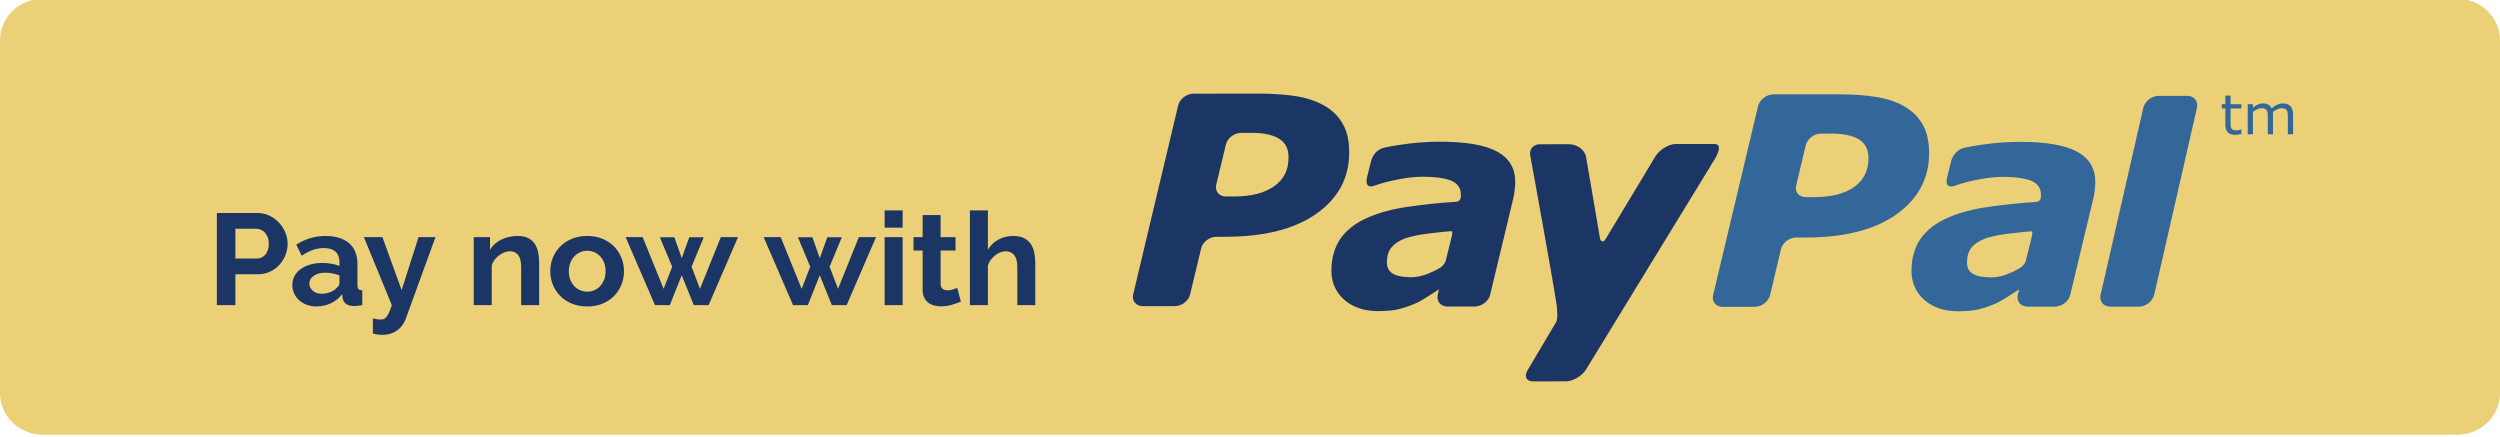
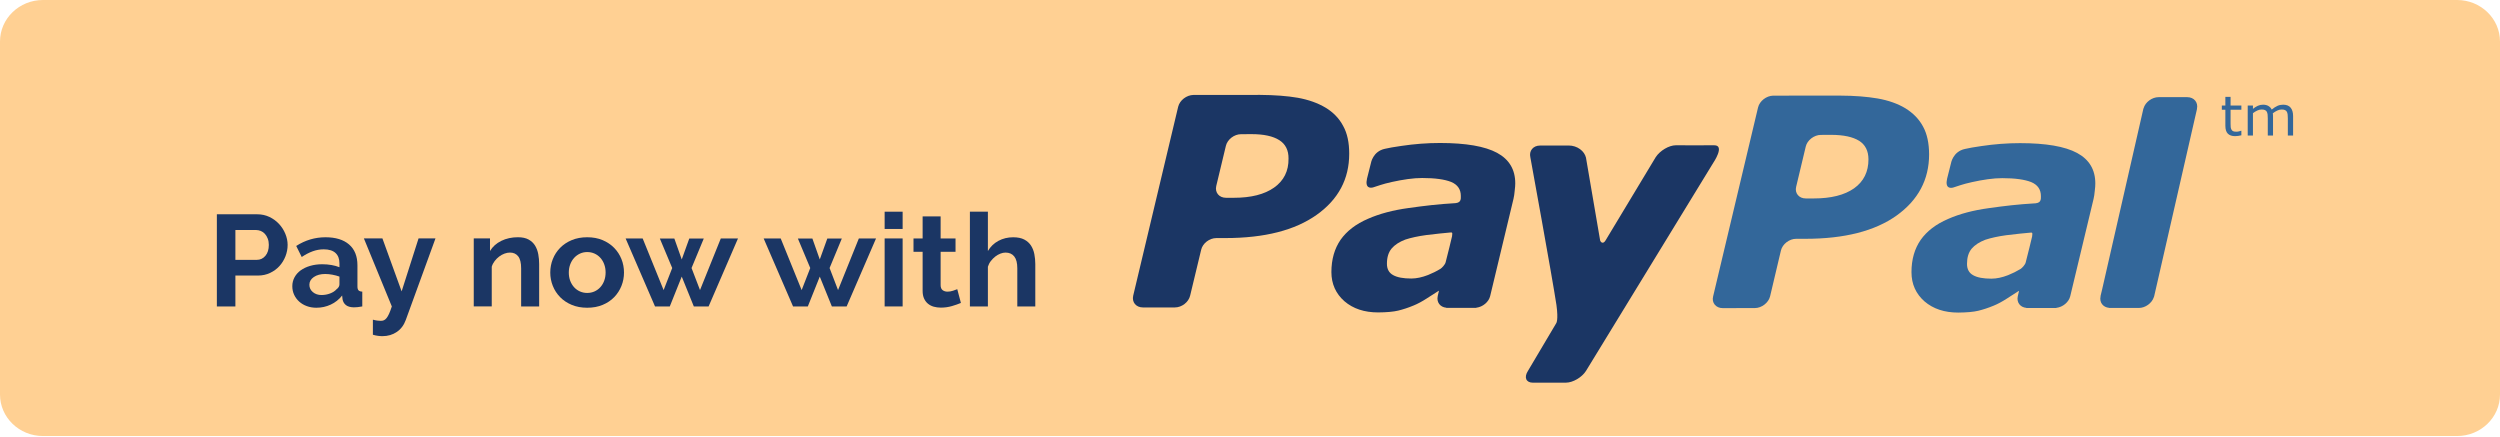
- <svg xmlns="http://www.w3.org/2000/svg" version="1.1" id="Layer_1" x="0px" y="0px" width="344px" height="60px" viewBox="-144.5 45 344 60" enable-background="new -144.5 45 344 60" xml:space="preserve">
+ <svg xmlns="http://www.w3.org/2000/svg" version="1.1" id="Layer_1" x="0px" y="0px" width="344px" height="60px" viewBox="0 0 344 60" enable-background="new 0 0 344 60" xml:space="preserve">
  <g>
-     <path fill="#ECD078" d="M199.5,99.107c0,3.155-2.646,5.714-5.912,5.714h-332.174c-3.267,0-5.914-2.559-5.914-5.714V50.536   c0-3.156,2.647-5.714,5.914-5.714h332.174c3.266,0,5.912,2.559,5.912,5.714V99.107z" />
+     <path fill="#FFD093" d="M344,54.285c0,3.154-2.646,5.713-5.912,5.713H5.914C2.647,59.998,0,57.439,0,54.285V5.714   C0,2.558,2.647,0,5.914,0h332.174C341.354,0,344,2.559,344,5.714V54.285z" />
    <g>
      <g>
-         <path fill="#1B3664" d="M-114.66,86.988V74.309h5.562c0.604,0,1.161,0.122,1.672,0.366c0.511,0.244,0.951,0.566,1.321,0.964     c0.37,0.399,0.659,0.852,0.868,1.357c0.209,0.507,0.314,1.016,0.314,1.527c0,0.536-0.099,1.057-0.296,1.563     c-0.197,0.506-0.474,0.955-0.831,1.349c-0.358,0.393-0.789,0.708-1.293,0.946c-0.505,0.238-1.06,0.357-1.663,0.357h-3.104v4.25     H-114.66z M-112.11,80.577h2.956c0.468,0,0.859-0.185,1.173-0.554s0.471-0.869,0.471-1.5c0-0.321-0.049-0.61-0.148-0.866     c-0.099-0.256-0.228-0.474-0.388-0.651c-0.161-0.179-0.348-0.313-0.563-0.402c-0.216-0.089-0.434-0.134-0.656-0.134h-2.845     V80.577z" />
-         <path fill="#1B3664" d="M-100.969,87.167c-0.468,0-0.905-0.074-1.312-0.224c-0.406-0.148-0.757-0.356-1.053-0.625     c-0.295-0.268-0.526-0.58-0.693-0.938c-0.166-0.357-0.25-0.75-0.25-1.179c0-0.44,0.102-0.848,0.305-1.223     c0.203-0.375,0.486-0.693,0.85-0.956c0.363-0.262,0.797-0.467,1.303-0.616c0.505-0.148,1.059-0.223,1.663-0.223     c0.432,0,0.853,0.035,1.266,0.106c0.413,0.072,0.779,0.173,1.1,0.304V81.06c0-0.619-0.182-1.096-0.545-1.429     c-0.363-0.333-0.903-0.5-1.617-0.5c-0.518,0-1.023,0.089-1.515,0.268c-0.493,0.179-0.998,0.44-1.515,0.786l-0.758-1.519     c1.244-0.797,2.587-1.196,4.028-1.196c1.392,0,2.473,0.33,3.242,0.991c0.77,0.661,1.155,1.616,1.155,2.866v2.911     c0,0.25,0.049,0.429,0.148,0.535c0.098,0.107,0.271,0.167,0.518,0.179v2.036c-0.234,0.048-0.453,0.08-0.656,0.099     c-0.203,0.018-0.379,0.026-0.526,0.026c-0.469-0.012-0.826-0.116-1.072-0.313c-0.247-0.196-0.4-0.461-0.462-0.795l-0.055-0.518     c-0.431,0.548-0.955,0.964-1.57,1.25C-99.608,87.024-100.267,87.167-100.969,87.167z M-100.267,85.417     c0.418,0,0.816-0.071,1.192-0.215c0.375-0.143,0.667-0.333,0.877-0.571c0.271-0.202,0.406-0.429,0.406-0.679v-1.071     c-0.295-0.107-0.616-0.193-0.96-0.259c-0.345-0.065-0.678-0.099-0.998-0.099c-0.641,0-1.165,0.141-1.571,0.42     c-0.406,0.28-0.609,0.634-0.609,1.063c0,0.405,0.16,0.741,0.48,1.009C-101.129,85.283-100.735,85.417-100.267,85.417z" />
-         <path fill="#1B3664" d="M-93.19,88.81c0.222,0.06,0.425,0.102,0.61,0.125c0.185,0.024,0.345,0.036,0.48,0.036     c0.16,0,0.302-0.027,0.425-0.08c0.124-0.054,0.243-0.152,0.361-0.295c0.117-0.143,0.233-0.343,0.351-0.599     c0.117-0.256,0.243-0.592,0.378-1.009l-3.843-9.357h2.55l2.642,7.286l2.328-7.286h2.329l-4.084,11.215     c-0.258,0.714-0.671,1.265-1.238,1.651c-0.567,0.387-1.226,0.581-1.977,0.581c-0.432,0-0.869-0.065-1.313-0.196V88.81z" />
-         <path fill="#1B3664" d="M-70.315,86.988h-2.476v-5.25c0-0.75-0.135-1.298-0.406-1.644c-0.271-0.345-0.646-0.518-1.127-0.518     c-0.247,0-0.499,0.048-0.758,0.143c-0.258,0.096-0.501,0.229-0.729,0.402s-0.434,0.378-0.619,0.616     c-0.185,0.238-0.32,0.5-0.406,0.785v5.465h-2.476v-9.357h2.236v1.731c0.357-0.595,0.875-1.059,1.552-1.393     c0.677-0.333,1.441-0.5,2.291-0.5c0.604,0,1.096,0.107,1.478,0.321c0.382,0.215,0.678,0.494,0.887,0.84     c0.209,0.345,0.354,0.738,0.435,1.179s0.12,0.887,0.12,1.339V86.988z" />
-         <path fill="#1B3664" d="M-63.701,87.167c-0.788,0-1.497-0.131-2.125-0.393c-0.628-0.262-1.162-0.616-1.598-1.063     c-0.438-0.446-0.773-0.961-1.007-1.544c-0.234-0.584-0.352-1.197-0.352-1.84c0-0.654,0.117-1.273,0.352-1.857     c0.233-0.583,0.569-1.098,1.007-1.545c0.437-0.446,0.97-0.8,1.598-1.063c0.628-0.262,1.336-0.393,2.125-0.393     c0.789,0,1.494,0.131,2.116,0.393c0.622,0.263,1.152,0.616,1.589,1.063c0.437,0.447,0.772,0.962,1.007,1.545     c0.234,0.584,0.351,1.203,0.351,1.857c0,0.643-0.117,1.256-0.351,1.84c-0.234,0.583-0.567,1.098-0.998,1.544     c-0.432,0.447-0.961,0.802-1.589,1.063C-62.205,87.036-62.913,87.167-63.701,87.167z M-66.232,82.327     c0,0.417,0.065,0.795,0.194,1.134c0.13,0.34,0.308,0.635,0.536,0.885s0.496,0.443,0.804,0.58c0.308,0.137,0.64,0.205,0.998,0.205     c0.357,0,0.69-0.068,0.998-0.205c0.308-0.137,0.575-0.33,0.804-0.58c0.228-0.25,0.407-0.548,0.536-0.894     c0.129-0.345,0.194-0.726,0.194-1.143c0-0.404-0.065-0.78-0.194-1.125c-0.129-0.346-0.308-0.644-0.536-0.894     c-0.229-0.25-0.496-0.443-0.804-0.58c-0.308-0.137-0.641-0.205-0.998-0.205c-0.357,0-0.69,0.071-0.998,0.214     c-0.308,0.144-0.576,0.34-0.804,0.59s-0.406,0.548-0.536,0.893C-66.167,81.548-66.232,81.923-66.232,82.327z" />
-         <path fill="#1B3664" d="M-45.316,77.631h2.365l-4.046,9.357h-2.033l-1.663-4.107l-1.644,4.107h-2.033l-4.046-9.357h2.347     l2.882,7.107l1.183-3.036l-1.7-4.054h1.996l1.016,2.875l1.035-2.875h1.995l-1.681,4.054l1.164,3.036L-45.316,77.631z" />
-         <path fill="#1B3664" d="M-26.322,77.631h2.365l-4.046,9.357h-2.033l-1.663-4.107l-1.644,4.107h-2.033l-4.046-9.357h2.347     l2.882,7.107l1.183-3.036l-1.7-4.054h1.996l1.016,2.875l1.035-2.875h1.996l-1.682,4.054l1.164,3.036L-26.322,77.631z" />
-         <path fill="#1B3664" d="M-22.774,76.327v-2.375h2.476v2.375H-22.774z M-22.774,86.988v-9.357h2.476v9.357H-22.774z" />
-         <path fill="#1B3664" d="M-12.28,86.506c-0.333,0.144-0.742,0.286-1.229,0.429c-0.487,0.143-0.995,0.215-1.524,0.215     c-0.345,0-0.668-0.042-0.97-0.125c-0.302-0.084-0.567-0.218-0.795-0.402s-0.409-0.422-0.545-0.714s-0.204-0.646-0.204-1.063     V79.47h-1.256v-1.839h1.256v-3.036h2.477v3.036h2.051v1.839h-2.051v4.572c0,0.333,0.092,0.568,0.277,0.705     s0.407,0.205,0.665,0.205c0.259,0,0.511-0.041,0.757-0.125c0.247-0.083,0.444-0.154,0.591-0.214L-12.28,86.506z" />
-         <path fill="#1B3664" d="M-2.043,86.988h-2.476v-5.25c0-0.738-0.142-1.283-0.425-1.635c-0.284-0.351-0.684-0.526-1.201-0.526     c-0.221,0-0.456,0.048-0.702,0.143c-0.247,0.096-0.48,0.229-0.702,0.402s-0.425,0.378-0.61,0.616s-0.32,0.5-0.407,0.785v5.465     h-2.476V73.952h2.476v5.411c0.357-0.606,0.841-1.074,1.451-1.401s1.284-0.491,2.023-0.491c0.628,0,1.139,0.104,1.534,0.313     c0.394,0.209,0.702,0.485,0.924,0.83c0.222,0.346,0.375,0.738,0.461,1.179c0.086,0.441,0.13,0.894,0.13,1.357V86.988z" />
+         <path fill="#1B3664" d="M29.84,42.166v-12.68h5.562c0.604,0,1.161,0.123,1.672,0.366c0.511,0.244,0.951,0.566,1.321,0.964     c0.37,0.399,0.659,0.853,0.868,1.357c0.209,0.507,0.314,1.016,0.314,1.527c0,0.535-0.099,1.057-0.296,1.563     c-0.197,0.506-0.474,0.955-0.831,1.35c-0.358,0.393-0.789,0.707-1.293,0.945c-0.505,0.238-1.06,0.357-1.663,0.357H32.39v4.25     H29.84z M32.39,35.755h2.956c0.468,0,0.859-0.185,1.173-0.554s0.471-0.869,0.471-1.5c0-0.321-0.049-0.61-0.148-0.866     c-0.099-0.257-0.228-0.474-0.388-0.651c-0.161-0.179-0.348-0.313-0.563-0.402c-0.216-0.088-0.434-0.133-0.656-0.133H32.39V35.755     L32.39,35.755z" />
+         <path fill="#1B3664" d="M43.531,42.345c-0.468,0-0.905-0.074-1.313-0.224c-0.406-0.148-0.757-0.356-1.053-0.625     c-0.295-0.269-0.526-0.58-0.693-0.938c-0.166-0.356-0.25-0.75-0.25-1.179c0-0.44,0.102-0.848,0.305-1.223     c0.203-0.375,0.486-0.693,0.85-0.957c0.363-0.262,0.797-0.467,1.303-0.615c0.505-0.148,1.059-0.223,1.663-0.223     c0.432,0,0.853,0.034,1.266,0.105c0.413,0.072,0.779,0.173,1.1,0.304v-0.532c0-0.619-0.182-1.097-0.545-1.43     c-0.363-0.333-0.903-0.5-1.617-0.5c-0.518,0-1.023,0.09-1.515,0.268c-0.493,0.18-0.998,0.44-1.515,0.787l-0.758-1.52     c1.244-0.797,2.587-1.195,4.028-1.195c1.392,0,2.473,0.329,3.242,0.99c0.77,0.661,1.155,1.616,1.155,2.866v2.911     c0,0.25,0.049,0.429,0.148,0.535c0.098,0.106,0.271,0.166,0.518,0.179v2.036c-0.234,0.048-0.453,0.08-0.656,0.099     c-0.203,0.019-0.379,0.026-0.526,0.026c-0.469-0.012-0.826-0.116-1.072-0.313c-0.247-0.196-0.4-0.461-0.462-0.795l-0.055-0.519     c-0.431,0.549-0.955,0.965-1.57,1.25C44.892,42.201,44.233,42.345,43.531,42.345z M44.233,40.595     c0.418,0,0.816-0.071,1.192-0.215c0.375-0.144,0.667-0.333,0.877-0.571c0.271-0.201,0.406-0.429,0.406-0.679v-1.071     c-0.295-0.107-0.616-0.193-0.96-0.259c-0.345-0.065-0.678-0.099-0.998-0.099c-0.641,0-1.165,0.141-1.571,0.42     c-0.406,0.279-0.609,0.634-0.609,1.063c0,0.405,0.16,0.741,0.48,1.01C43.371,40.461,43.765,40.595,44.233,40.595z" />
+         <path fill="#1B3664" d="M51.31,43.988c0.222,0.06,0.425,0.102,0.61,0.125s0.345,0.035,0.48,0.035c0.16,0,0.302-0.027,0.425-0.08     c0.124-0.054,0.243-0.151,0.361-0.295c0.117-0.143,0.233-0.343,0.351-0.599c0.117-0.256,0.243-0.593,0.378-1.009l-3.843-9.357     h2.55l2.642,7.286l2.328-7.286h2.329l-4.084,11.215c-0.258,0.715-0.671,1.266-1.238,1.651c-0.567,0.387-1.226,0.581-1.977,0.581     c-0.432,0-0.869-0.064-1.313-0.196L51.31,43.988L51.31,43.988z" />
+         <path fill="#1B3664" d="M74.185,42.166h-2.476v-5.25c0-0.75-0.135-1.299-0.406-1.645c-0.271-0.345-0.646-0.518-1.127-0.518     c-0.247,0-0.499,0.048-0.758,0.143c-0.258,0.096-0.501,0.229-0.729,0.402s-0.434,0.378-0.619,0.615     c-0.185,0.238-0.32,0.5-0.406,0.785v5.465h-2.476v-9.356h2.236v1.731c0.357-0.596,0.875-1.06,1.552-1.394     c0.677-0.333,1.441-0.5,2.291-0.5c0.604,0,1.096,0.107,1.478,0.321c0.382,0.215,0.678,0.494,0.887,0.84s0.354,0.738,0.435,1.18     c0.081,0.44,0.12,0.887,0.12,1.338v5.842H74.185z" />
+         <path fill="#1B3664" d="M80.799,42.345c-0.788,0-1.497-0.131-2.125-0.394c-0.628-0.262-1.162-0.615-1.598-1.063     c-0.438-0.445-0.773-0.961-1.007-1.544c-0.234-0.584-0.352-1.196-0.352-1.84c0-0.654,0.117-1.272,0.352-1.856     c0.233-0.584,0.569-1.099,1.007-1.546c0.437-0.446,0.97-0.8,1.598-1.063c0.628-0.262,1.336-0.393,2.125-0.393     s1.494,0.131,2.116,0.393c0.622,0.264,1.152,0.617,1.589,1.063c0.437,0.447,0.772,0.962,1.007,1.546     c0.234,0.584,0.351,1.202,0.351,1.856c0,0.644-0.117,1.256-0.351,1.84c-0.234,0.583-0.567,1.099-0.998,1.544     c-0.432,0.447-0.961,0.803-1.589,1.063C82.295,42.214,81.587,42.345,80.799,42.345z M78.268,37.505     c0,0.417,0.065,0.795,0.194,1.134c0.13,0.34,0.308,0.635,0.536,0.885s0.496,0.443,0.804,0.58c0.308,0.137,0.64,0.205,0.998,0.205     c0.357,0,0.69-0.068,0.998-0.205c0.308-0.137,0.575-0.33,0.804-0.58c0.228-0.25,0.407-0.548,0.536-0.894     c0.129-0.345,0.194-0.726,0.194-1.144c0-0.403-0.065-0.779-0.194-1.125c-0.129-0.346-0.308-0.644-0.536-0.894     c-0.229-0.25-0.496-0.442-0.804-0.58c-0.308-0.137-0.641-0.205-0.998-0.205c-0.357,0-0.69,0.071-0.998,0.214     c-0.308,0.145-0.576,0.34-0.804,0.59s-0.406,0.549-0.536,0.894C78.333,36.726,78.268,37.101,78.268,37.505z" />
+         <path fill="#1B3664" d="M99.184,32.809h2.365l-4.046,9.357H95.47l-1.663-4.107l-1.644,4.107H90.13l-4.046-9.357h2.347     l2.882,7.107l1.183-3.036l-1.7-4.054h1.996l1.016,2.875l1.035-2.875h1.995l-1.681,4.054l1.164,3.036L99.184,32.809z" />
+         <path fill="#1B3664" d="M118.178,32.809h2.365l-4.046,9.357h-2.033l-1.663-4.107l-1.644,4.107h-2.033l-4.046-9.357h2.347     l2.882,7.107l1.183-3.036l-1.7-4.054h1.996l1.016,2.875l1.035-2.875h1.996l-1.682,4.054l1.164,3.036L118.178,32.809z" />
+         <path fill="#1B3664" d="M121.726,31.505V29.13h2.476v2.375H121.726z M121.726,42.166v-9.357h2.476v9.357H121.726z" />
+         <path fill="#1B3664" d="M132.22,41.684c-0.333,0.145-0.742,0.286-1.229,0.43c-0.487,0.143-0.995,0.215-1.524,0.215     c-0.345,0-0.668-0.043-0.97-0.125c-0.302-0.084-0.567-0.219-0.795-0.402s-0.409-0.422-0.545-0.714     c-0.136-0.292-0.204-0.646-0.204-1.063v-5.375h-1.256v-1.84h1.256v-3.035h2.477v3.035h2.051v1.84h-2.051v4.571     c0,0.333,0.092,0.567,0.277,0.705c0.185,0.137,0.407,0.205,0.665,0.205c0.259,0,0.511-0.041,0.757-0.125     c0.247-0.083,0.444-0.154,0.591-0.214L132.22,41.684z" />
+         <path fill="#1B3664" d="M142.457,42.166h-2.476v-5.25c0-0.738-0.142-1.283-0.425-1.635c-0.284-0.352-0.684-0.526-1.201-0.526     c-0.221,0-0.456,0.048-0.702,0.144c-0.247,0.096-0.48,0.229-0.702,0.401c-0.222,0.173-0.425,0.378-0.61,0.616     c-0.185,0.238-0.32,0.5-0.407,0.785v5.465h-2.476V29.13h2.476v5.411c0.357-0.606,0.841-1.074,1.451-1.401     c0.61-0.327,1.284-0.491,2.023-0.491c0.628,0,1.139,0.104,1.534,0.313c0.394,0.209,0.702,0.485,0.924,0.83     c0.222,0.346,0.375,0.737,0.461,1.179s0.13,0.895,0.13,1.357V42.166z" />
      </g>
      <g>
-         <path fill="#33679A" d="M141.313,65.872c-1.669-0.9-4.278-1.355-7.853-1.355c-1.767,0-3.54,0.138-5.322,0.404     c-1.308,0.193-1.441,0.226-2.254,0.396c-1.671,0.352-1.929,1.969-1.929,1.969l-0.537,2.133c-0.304,1.364,0.501,1.308,0.857,1.202     c0.73-0.212,1.126-0.424,2.613-0.75c1.424-0.312,2.927-0.545,4.126-0.536c1.759,0,3.097,0.187,3.987,0.545     c0.889,0.375,1.329,1.014,1.329,1.927c0.003,0.217,0.009,0.422-0.072,0.601c-0.073,0.167-0.213,0.33-0.634,0.384     c-2.512,0.144-4.312,0.366-6.483,0.672c-2.141,0.292-4.014,0.791-5.58,1.483c-1.67,0.715-2.919,1.672-3.779,2.886     c-0.84,1.22-1.26,2.695-1.262,4.437c0,1.644,0.612,2.983,1.794,4.024c1.198,1.027,2.753,1.537,4.635,1.537     c1.178-0.01,2.1-0.091,2.76-0.251c0.652-0.158,1.364-0.386,2.116-0.7c0.563-0.228,1.169-0.556,1.811-0.969     c0.641-0.413,1.086-0.707,1.655-1.067l0.021,0.034l-0.159,0.683c-0.002,0.008-0.011,0.011-0.011,0.018l0.005,0.012     c-0.184,0.825,0.328,1.51,1.174,1.591l0.01,0.014h0.075l0.001,0.005c0.562,0,2.484-0.002,3.384-0.005h0.627     c0.043,0,0.046-0.012,0.063-0.021c0.861-0.103,1.688-0.781,1.883-1.596l3.209-13.39c0.074-0.315,0.132-0.679,0.166-1.097     c0.042-0.423,0.09-0.771,0.075-1.022C143.821,68.173,142.977,66.772,141.313,65.872z M133.536,81.827     c-0.546,0.332-1.121,0.617-1.725,0.859c-0.813,0.316-1.582,0.481-2.293,0.481c-1.093,0-1.933-0.149-2.5-0.469     c-0.567-0.303-0.866-0.829-0.857-1.583c0-0.869,0.209-1.545,0.639-2.075c0.433-0.509,1.076-0.918,1.875-1.225     c0.795-0.26,1.77-0.474,2.896-0.628c1.004-0.122,2.984-0.342,3.237-0.344c0.255-0.002,0.422-0.138,0.311,0.516     c-0.052,0.283-0.623,2.554-0.886,3.585C134.156,81.257,133.73,81.707,133.536,81.827z" />
-         <path fill="#1B3664" d="M86.093,64.813c-0.941,0-2.177,0.737-2.762,1.627c0,0-6.299,10.436-6.916,11.478     c-0.338,0.563-0.679,0.205-0.735-0.002c-0.045-0.255-1.951-11.408-1.951-11.408c-0.215-0.897-1.184-1.668-2.398-1.665     l-3.926,0.006c-0.948,0-1.538,0.732-1.329,1.618c0,0,3.003,16.447,3.589,20.315c0.291,2.139-0.031,2.518-0.031,2.518     l-3.892,6.561c-0.569,0.889-0.258,1.617,0.684,1.617l4.553-0.003c0.94,0,2.19-0.726,2.751-1.616l17.509-28.622     c0,0,1.675-2.445,0.131-2.424C90.314,64.828,86.093,64.813,86.093,64.813" />
-         <path fill="#1B3664" d="M30.82,70.631c-1.324,0.936-3.162,1.406-5.545,1.406h-1.078c-0.951,0-1.55-0.728-1.341-1.622l1.322-5.511     c0.203-0.887,1.15-1.625,2.099-1.616l1.439-0.009c1.68,0,2.958,0.279,3.819,0.831c0.85,0.539,1.282,1.388,1.266,2.53     C32.826,68.36,32.151,69.691,30.82,70.631 M40.31,62.138c-0.545-1.03-1.363-1.867-2.409-2.499     c-1.085-0.646-2.345-1.092-3.814-1.361c-1.48-0.256-3.208-0.381-5.188-0.398l-9.176,0.006c-0.955,0.012-1.888,0.734-2.108,1.62     L11.428,85.5c-0.213,0.891,0.382,1.626,1.333,1.626h4.395c0.95,0,1.892-0.717,2.104-1.626l1.517-6.308     c0.202-0.883,1.139-1.612,2.094-1.612h1.255c5.375-0.004,9.544-1.068,12.542-3.195c2.991-2.123,4.487-4.937,4.481-8.417     C41.155,64.438,40.883,63.159,40.31,62.138" />
-         <path fill="#33679A" d="M110.623,70.737c-1.317,0.925-3.166,1.391-5.544,1.391h-1.094c-0.945,0.01-1.557-0.729-1.332-1.615     l1.317-5.519c0.197-0.874,1.158-1.617,2.091-1.609l1.444-0.007c1.688,0.007,2.947,0.28,3.82,0.823     c0.855,0.548,1.271,1.399,1.277,2.532C112.607,68.461,111.946,69.79,110.623,70.737 M120.11,62.232     c-0.549-1.03-1.375-1.858-2.421-2.505c-1.071-0.644-2.347-1.093-3.822-1.355c-1.458-0.248-3.193-0.389-5.169-0.393l-9.195,0.004     c-0.948,0.016-1.876,0.735-2.094,1.62l-6.183,26.003c-0.228,0.883,0.388,1.619,1.318,1.615l4.412-0.008     c0.936,0.008,1.89-0.725,2.109-1.607l1.491-6.311c0.21-0.884,1.162-1.625,2.112-1.613h1.253c5.383,0,9.556-1.068,12.545-3.195     c2.979-2.138,4.481-4.943,4.481-8.431C120.938,64.533,120.671,63.25,120.11,62.232" />
-         <path fill="#1B3664" d="M61.497,65.852c-1.67-0.899-4.279-1.354-7.853-1.354c-1.767,0-3.54,0.136-5.323,0.404     c-1.31,0.192-1.439,0.225-2.254,0.395c-1.673,0.353-1.929,1.97-1.929,1.97l-0.537,2.134c-0.303,1.364,0.503,1.308,0.858,1.201     c0.728-0.212,1.125-0.423,2.614-0.75c1.42-0.311,2.926-0.544,4.124-0.536c1.76,0,3.098,0.186,3.985,0.544     c0.892,0.375,1.33,1.015,1.33,1.928c0.005,0.217,0.01,0.422-0.068,0.601c-0.075,0.168-0.218,0.33-0.639,0.383     c-2.508,0.147-4.309,0.368-6.481,0.673c-2.143,0.292-4.015,0.792-5.581,1.481c-1.671,0.716-2.917,1.676-3.778,2.888     c-0.838,1.22-1.26,2.695-1.264,4.436c0,1.644,0.614,2.984,1.795,4.024c1.196,1.028,2.753,1.536,4.637,1.536     c1.176-0.007,2.097-0.091,2.759-0.249c0.652-0.161,1.365-0.385,2.115-0.701c0.565-0.227,1.169-0.557,1.812-0.969     c0.64-0.412,1.087-0.706,1.659-1.066l0.017,0.033l-0.161,0.683c-0.001,0.008-0.009,0.012-0.009,0.019l0.006,0.012     c-0.184,0.825,0.328,1.51,1.171,1.589l0.012,0.017h0.073l0.004,0.005c0.561,0,2.484-0.002,3.382-0.005h0.626     c0.043,0,0.049-0.015,0.063-0.022c0.865-0.105,1.688-0.783,1.883-1.595l3.212-13.391c0.072-0.314,0.13-0.678,0.163-1.096     c0.043-0.425,0.09-0.771,0.078-1.022C64.004,68.153,63.159,66.752,61.497,65.852z M53.718,81.807     c-0.545,0.333-1.118,0.616-1.724,0.858c-0.812,0.315-1.583,0.483-2.295,0.483c-1.089,0-1.931-0.15-2.499-0.469     c-0.568-0.303-0.866-0.829-0.858-1.584c0-0.869,0.211-1.546,0.642-2.074c0.433-0.51,1.074-0.921,1.871-1.226     c0.796-0.262,1.776-0.473,2.9-0.627c1.001-0.121,2.984-0.342,3.238-0.346c0.252-0.001,0.421-0.136,0.307,0.517     c-0.049,0.283-0.621,2.556-0.884,3.586C54.336,81.236,53.91,81.688,53.718,81.807z" />
+         <path fill="#33679A" d="M285.813,21.05c-1.668-0.899-4.277-1.354-7.853-1.354c-1.767,0-3.54,0.137-5.321,0.403     c-1.309,0.193-1.441,0.226-2.255,0.396c-1.671,0.353-1.929,1.97-1.929,1.97l-0.537,2.133c-0.305,1.364,0.501,1.308,0.857,1.202     c0.729-0.212,1.125-0.424,2.613-0.75c1.424-0.313,2.926-0.545,4.125-0.536c1.76,0,3.098,0.187,3.987,0.545     c0.89,0.375,1.329,1.015,1.329,1.927c0.003,0.217,0.009,0.422-0.072,0.602c-0.072,0.167-0.213,0.33-0.634,0.384     c-2.513,0.144-4.312,0.366-6.483,0.672c-2.141,0.292-4.014,0.791-5.58,1.483c-1.67,0.715-2.918,1.672-3.778,2.886     c-0.841,1.22-1.261,2.694-1.263,4.437c0,1.645,0.612,2.983,1.795,4.024c1.197,1.026,2.752,1.537,4.635,1.537     c1.178-0.011,2.1-0.091,2.76-0.251c0.652-0.158,1.364-0.387,2.116-0.7c0.563-0.228,1.169-0.556,1.812-0.969     c0.641-0.413,1.086-0.707,1.654-1.067l0.021,0.034l-0.16,0.683c-0.002,0.008-0.01,0.012-0.01,0.019l0.004,0.012     c-0.184,0.825,0.328,1.511,1.174,1.591l0.011,0.014h0.075l0.001,0.006c0.562,0,2.483-0.002,3.384-0.006h0.627     c0.043,0,0.046-0.012,0.063-0.021c0.861-0.103,1.688-0.78,1.883-1.596l3.21-13.39c0.073-0.315,0.132-0.68,0.165-1.098     c0.043-0.423,0.091-0.771,0.076-1.021C288.32,23.351,287.477,21.949,285.813,21.05z M278.036,37.005     c-0.546,0.332-1.121,0.616-1.726,0.858c-0.813,0.316-1.582,0.481-2.293,0.481c-1.093,0-1.933-0.149-2.5-0.469     c-0.566-0.304-0.865-0.829-0.856-1.583c0-0.869,0.209-1.545,0.639-2.075c0.433-0.509,1.076-0.918,1.875-1.226     c0.796-0.26,1.771-0.474,2.896-0.627c1.005-0.123,2.984-0.342,3.238-0.345c0.254-0.002,0.422-0.138,0.311,0.517     c-0.053,0.283-0.623,2.554-0.887,3.584C278.656,36.435,278.23,36.885,278.036,37.005z" />
+         <path fill="#1B3664" d="M230.593,19.99c-0.94,0-2.177,0.737-2.762,1.627c0,0-6.299,10.437-6.916,11.479     c-0.338,0.563-0.679,0.205-0.735-0.002c-0.045-0.255-1.951-11.408-1.951-11.408c-0.215-0.896-1.184-1.668-2.397-1.665     l-3.927,0.007c-0.947,0-1.537,0.731-1.328,1.617c0,0,3.003,16.447,3.589,20.315c0.291,2.139-0.031,2.518-0.031,2.518     l-3.892,6.562c-0.569,0.889-0.258,1.617,0.684,1.617l4.553-0.004c0.94,0,2.19-0.726,2.752-1.615l17.508-28.623     c0,0,1.676-2.444,0.132-2.424C234.814,20.006,230.593,19.99,230.593,19.99" />
+         <path fill="#1B3664" d="M175.32,25.809c-1.324,0.936-3.162,1.406-5.545,1.406h-1.078c-0.951,0-1.55-0.729-1.341-1.622     l1.322-5.511c0.203-0.887,1.15-1.625,2.099-1.616l1.439-0.009c1.681,0,2.958,0.279,3.819,0.83     c0.85,0.539,1.281,1.389,1.266,2.531C177.326,23.537,176.65,24.869,175.32,25.809 M184.811,17.316     c-0.545-1.031-1.363-1.867-2.41-2.5c-1.084-0.646-2.344-1.092-3.813-1.361c-1.479-0.256-3.208-0.381-5.188-0.397l-9.175,0.006     c-0.955,0.013-1.888,0.734-2.108,1.62l-6.187,25.994c-0.213,0.891,0.382,1.626,1.333,1.626h4.396c0.95,0,1.892-0.717,2.104-1.626     l1.517-6.309c0.202-0.883,1.139-1.611,2.094-1.611h1.255c5.375-0.004,9.544-1.068,12.542-3.195     c2.991-2.123,4.486-4.937,4.48-8.417C185.654,19.615,185.383,18.337,184.811,17.316" />
+         <path fill="#33679A" d="M255.123,25.914c-1.316,0.926-3.166,1.392-5.544,1.392h-1.095c-0.944,0.011-1.557-0.729-1.332-1.614     l1.318-5.52c0.196-0.874,1.157-1.617,2.09-1.609l1.444-0.007c1.688,0.007,2.947,0.28,3.82,0.823     c0.854,0.548,1.271,1.398,1.276,2.531C257.107,23.639,256.445,24.968,255.123,25.914 M264.609,17.41     c-0.549-1.03-1.375-1.858-2.42-2.506c-1.071-0.644-2.348-1.093-3.822-1.354c-1.458-0.248-3.193-0.39-5.169-0.394l-9.195,0.004     c-0.948,0.017-1.876,0.735-2.094,1.621l-6.183,26.002c-0.229,0.884,0.388,1.619,1.317,1.615l4.412-0.008     c0.937,0.008,1.89-0.725,2.108-1.607l1.492-6.311c0.209-0.884,1.161-1.625,2.111-1.613h1.253c5.384,0,9.556-1.068,12.545-3.195     c2.979-2.137,4.481-4.942,4.481-8.43C265.438,19.711,265.171,18.428,264.609,17.41" />
+         <path fill="#1B3664" d="M205.997,21.029c-1.67-0.898-4.279-1.354-7.853-1.354c-1.768,0-3.541,0.136-5.324,0.404     c-1.309,0.191-1.438,0.225-2.254,0.395c-1.672,0.354-1.928,1.971-1.928,1.971l-0.537,2.133c-0.304,1.365,0.502,1.309,0.857,1.201     c0.729-0.211,1.125-0.422,2.614-0.75c1.42-0.311,2.926-0.543,4.124-0.535c1.76,0,3.098,0.186,3.984,0.543     c0.893,0.375,1.33,1.016,1.33,1.929c0.006,0.217,0.01,0.422-0.068,0.601c-0.074,0.168-0.217,0.33-0.639,0.383     c-2.508,0.147-4.309,0.369-6.48,0.674c-2.143,0.291-4.016,0.791-5.581,1.48c-1.671,0.717-2.917,1.676-3.778,2.889     c-0.838,1.22-1.26,2.694-1.264,4.436c0,1.645,0.613,2.984,1.795,4.023c1.195,1.028,2.753,1.537,4.637,1.537     c1.176-0.008,2.098-0.092,2.76-0.25c0.651-0.16,1.364-0.385,2.114-0.701c0.565-0.227,1.169-0.557,1.812-0.969     c0.641-0.412,1.088-0.705,1.66-1.065l0.017,0.032l-0.161,0.684c-0.001,0.008-0.009,0.012-0.009,0.02l0.006,0.012     c-0.185,0.824,0.328,1.51,1.171,1.589l0.012,0.017h0.073l0.004,0.006c0.562,0,2.484-0.002,3.382-0.006h0.627     c0.043,0,0.049-0.015,0.063-0.021c0.865-0.105,1.688-0.783,1.883-1.596l3.212-13.391c0.072-0.314,0.13-0.678,0.163-1.096     c0.043-0.426,0.09-0.771,0.078-1.022C208.504,23.33,207.659,21.93,205.997,21.029z M198.218,36.984     c-0.545,0.334-1.118,0.616-1.724,0.858c-0.813,0.315-1.583,0.483-2.295,0.483c-1.09,0-1.932-0.15-2.499-0.469     c-0.568-0.304-0.866-0.83-0.858-1.584c0-0.869,0.211-1.547,0.643-2.074c0.433-0.511,1.074-0.922,1.871-1.227     c0.795-0.262,1.775-0.473,2.899-0.627c1.001-0.121,2.983-0.342,3.238-0.346c0.252-0.002,0.421-0.137,0.307,0.517     c-0.049,0.283-0.62,2.556-0.884,3.586C198.836,36.414,198.41,36.865,198.218,36.984z" />
        <g>
          <g>
-             <path fill="#33679A" d="M156.469,58.192h-3.935c-0.002,0-0.004,0-0.006,0l-0.002,0c-0.898,0-1.811,0.665-2.066,1.511       c-0.012,0.036-0.029,0.07-0.038,0.106c0,0-0.1,0.438-0.269,1.185l-5.373,23.541c-0.134,0.573-0.224,0.95-0.25,1.044l0.01,0.014       c-0.188,0.827,0.328,1.512,1.174,1.588l0.011,0.015h4.081c0.89,0,1.794-0.653,2.062-1.487c0.015-0.043,0.035-0.085,0.046-0.129       l5.893-25.771l-0.009-0.003C157.996,58.923,157.409,58.192,156.469,58.192z" />
+             <path fill="#33679A" d="M300.969,13.369h-3.935c-0.002,0-0.005,0-0.007,0h-0.002c-0.897,0-1.811,0.666-2.065,1.512       c-0.012,0.036-0.028,0.07-0.038,0.105c0,0-0.1,0.438-0.27,1.186l-5.373,23.541c-0.133,0.572-0.223,0.949-0.25,1.044       l0.011,0.014c-0.188,0.827,0.328,1.513,1.174,1.589l0.011,0.014h4.082c0.889,0,1.793-0.652,2.062-1.486       c0.015-0.043,0.034-0.085,0.046-0.129l5.893-25.771l-0.009-0.002C302.496,14.101,301.909,13.369,300.969,13.369z" />
          </g>
        </g>
        <g>
-           <path fill="#33679A" d="M163.913,63.439c-0.134,0.034-0.279,0.062-0.441,0.084c-0.159,0.022-0.303,0.034-0.424,0.034      c-0.439,0-0.771-0.115-0.997-0.34c-0.229-0.228-0.341-0.592-0.341-1.092v-2.199h-0.488v-0.585h0.488v-1.188h0.717v1.188h1.486      v0.585h-1.486v1.884c0,0.217,0.007,0.387,0.016,0.509c0.012,0.122,0.049,0.236,0.108,0.342c0.056,0.099,0.134,0.171,0.232,0.217      c0.099,0.045,0.249,0.068,0.449,0.068c0.118,0,0.239-0.017,0.368-0.051c0.129-0.032,0.219-0.061,0.276-0.083h0.036V63.439z" />
-           <path fill="#33679A" d="M171.028,63.476h-0.721v-2.354c0-0.177-0.008-0.349-0.025-0.514c-0.018-0.166-0.054-0.297-0.105-0.396      c-0.059-0.105-0.144-0.186-0.253-0.24c-0.11-0.054-0.268-0.082-0.475-0.082c-0.202,0-0.402,0.049-0.604,0.147      c-0.202,0.097-0.403,0.221-0.605,0.371c0.006,0.058,0.013,0.124,0.02,0.199c0.005,0.075,0.007,0.15,0.007,0.224v2.646h-0.72      v-2.354c0-0.183-0.009-0.355-0.024-0.521c-0.018-0.164-0.054-0.294-0.105-0.393c-0.061-0.106-0.144-0.186-0.255-0.239      c-0.108-0.053-0.268-0.08-0.474-0.08c-0.197,0-0.392,0.047-0.591,0.141c-0.199,0.093-0.395,0.213-0.592,0.359v3.087h-0.721      v-4.135h0.721v0.458c0.226-0.18,0.447-0.321,0.672-0.422c0.225-0.1,0.461-0.151,0.715-0.151c0.289,0,0.538,0.059,0.739,0.177      c0.204,0.12,0.356,0.283,0.455,0.494c0.291-0.237,0.557-0.408,0.796-0.513c0.24-0.105,0.495-0.158,0.77-0.158      c0.47,0,0.817,0.138,1.041,0.412c0.224,0.276,0.336,0.66,0.336,1.154V63.476z" />
+           <path fill="#33679A" d="M308.413,18.617c-0.134,0.033-0.279,0.062-0.44,0.084c-0.16,0.021-0.304,0.033-0.425,0.033      c-0.438,0-0.771-0.115-0.997-0.34c-0.229-0.228-0.341-0.592-0.341-1.092v-2.199h-0.487v-0.585h0.487V13.33h0.717v1.188h1.486      v0.585h-1.486v1.885c0,0.217,0.007,0.387,0.017,0.508c0.012,0.123,0.049,0.236,0.107,0.343c0.057,0.099,0.135,0.171,0.232,0.217      c0.099,0.045,0.249,0.067,0.449,0.067c0.117,0,0.238-0.016,0.367-0.051c0.129-0.031,0.219-0.061,0.276-0.082h0.036      L308.413,18.617L308.413,18.617z" />
+           <path fill="#33679A" d="M315.527,18.654h-0.721V16.3c0-0.177-0.008-0.349-0.024-0.515c-0.019-0.166-0.054-0.297-0.104-0.396      c-0.06-0.104-0.145-0.187-0.254-0.239c-0.109-0.055-0.268-0.082-0.475-0.082c-0.202,0-0.402,0.049-0.604,0.146      c-0.203,0.097-0.404,0.221-0.605,0.371c0.006,0.058,0.013,0.124,0.02,0.199c0.006,0.074,0.008,0.149,0.008,0.224v2.646h-0.721      v-2.354c0-0.184-0.009-0.355-0.023-0.521c-0.019-0.164-0.055-0.293-0.105-0.393c-0.061-0.105-0.145-0.186-0.255-0.238      c-0.108-0.054-0.269-0.08-0.474-0.08c-0.197,0-0.393,0.047-0.592,0.141c-0.199,0.093-0.395,0.213-0.592,0.359v3.086h-0.721      V14.52h0.721v0.458c0.227-0.18,0.447-0.321,0.672-0.422s0.461-0.151,0.715-0.151c0.289,0,0.539,0.06,0.739,0.178      c0.204,0.119,0.356,0.283,0.455,0.494c0.291-0.237,0.558-0.408,0.796-0.514c0.24-0.105,0.495-0.158,0.77-0.158      c0.471,0,0.818,0.139,1.041,0.412c0.225,0.276,0.336,0.66,0.336,1.154v2.684H315.527z" />
        </g>
      </g>
    </g>
  </g>
</svg>
